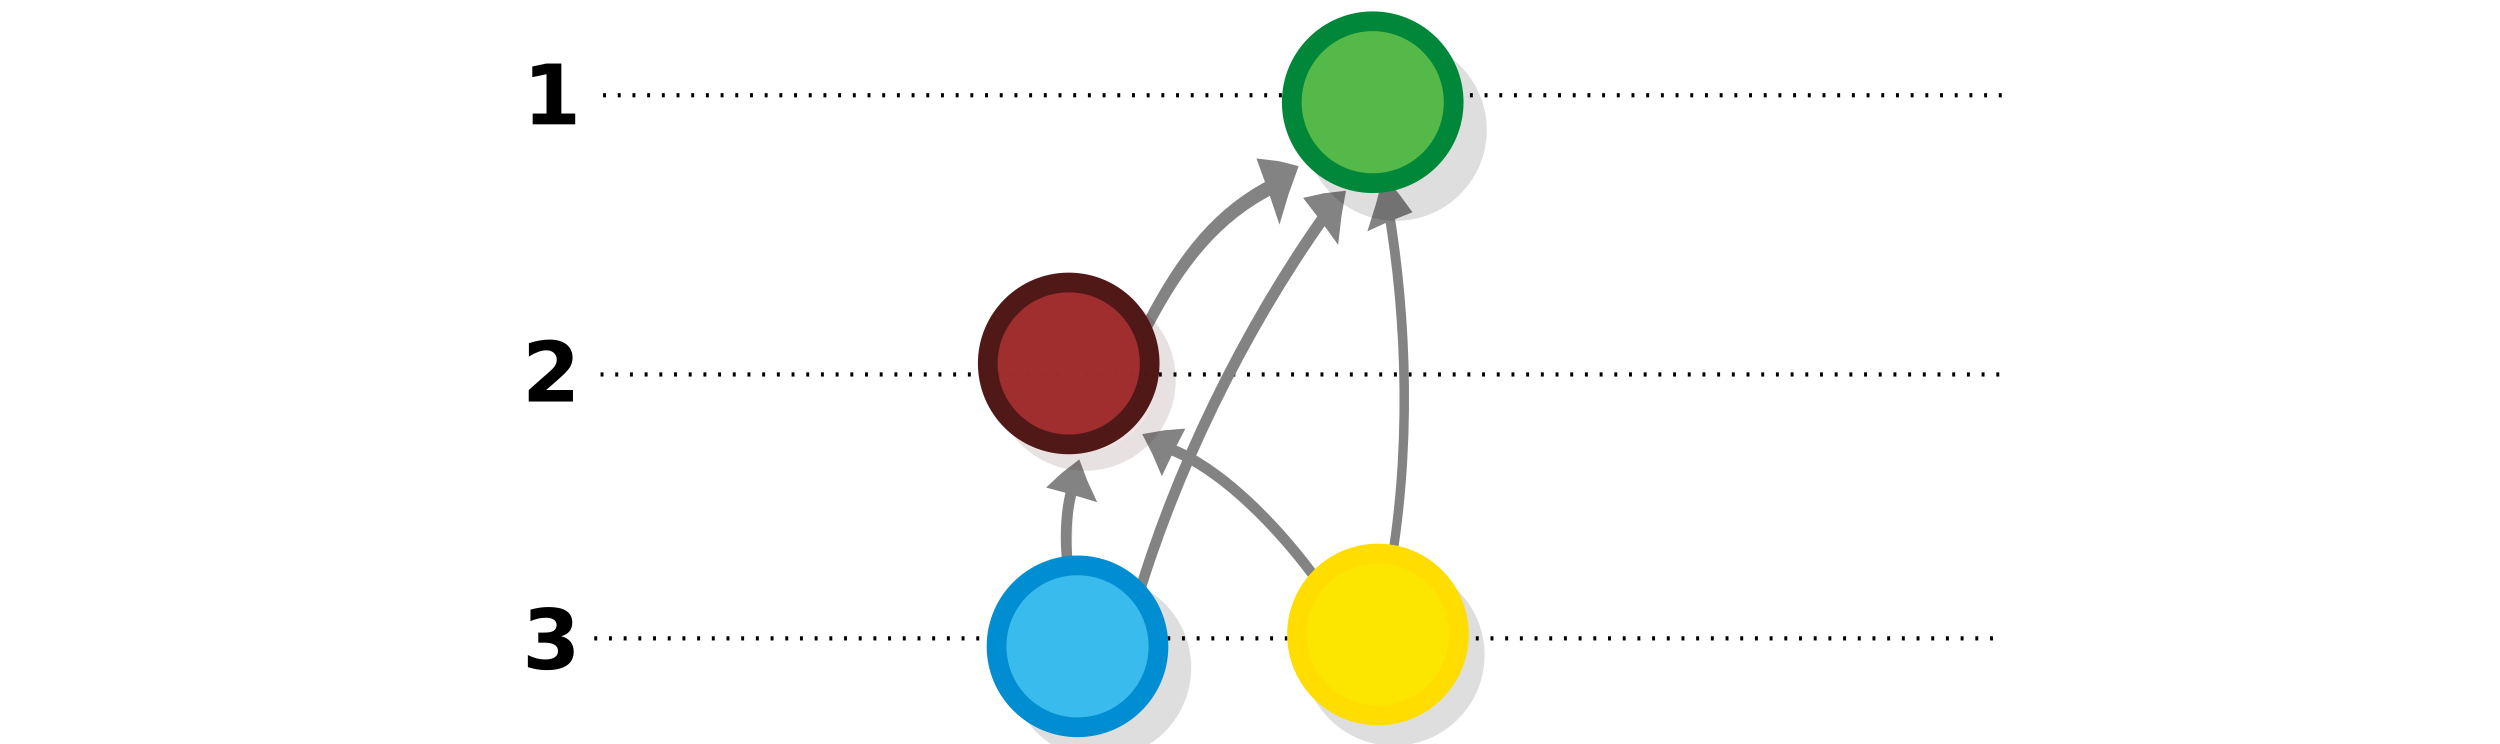
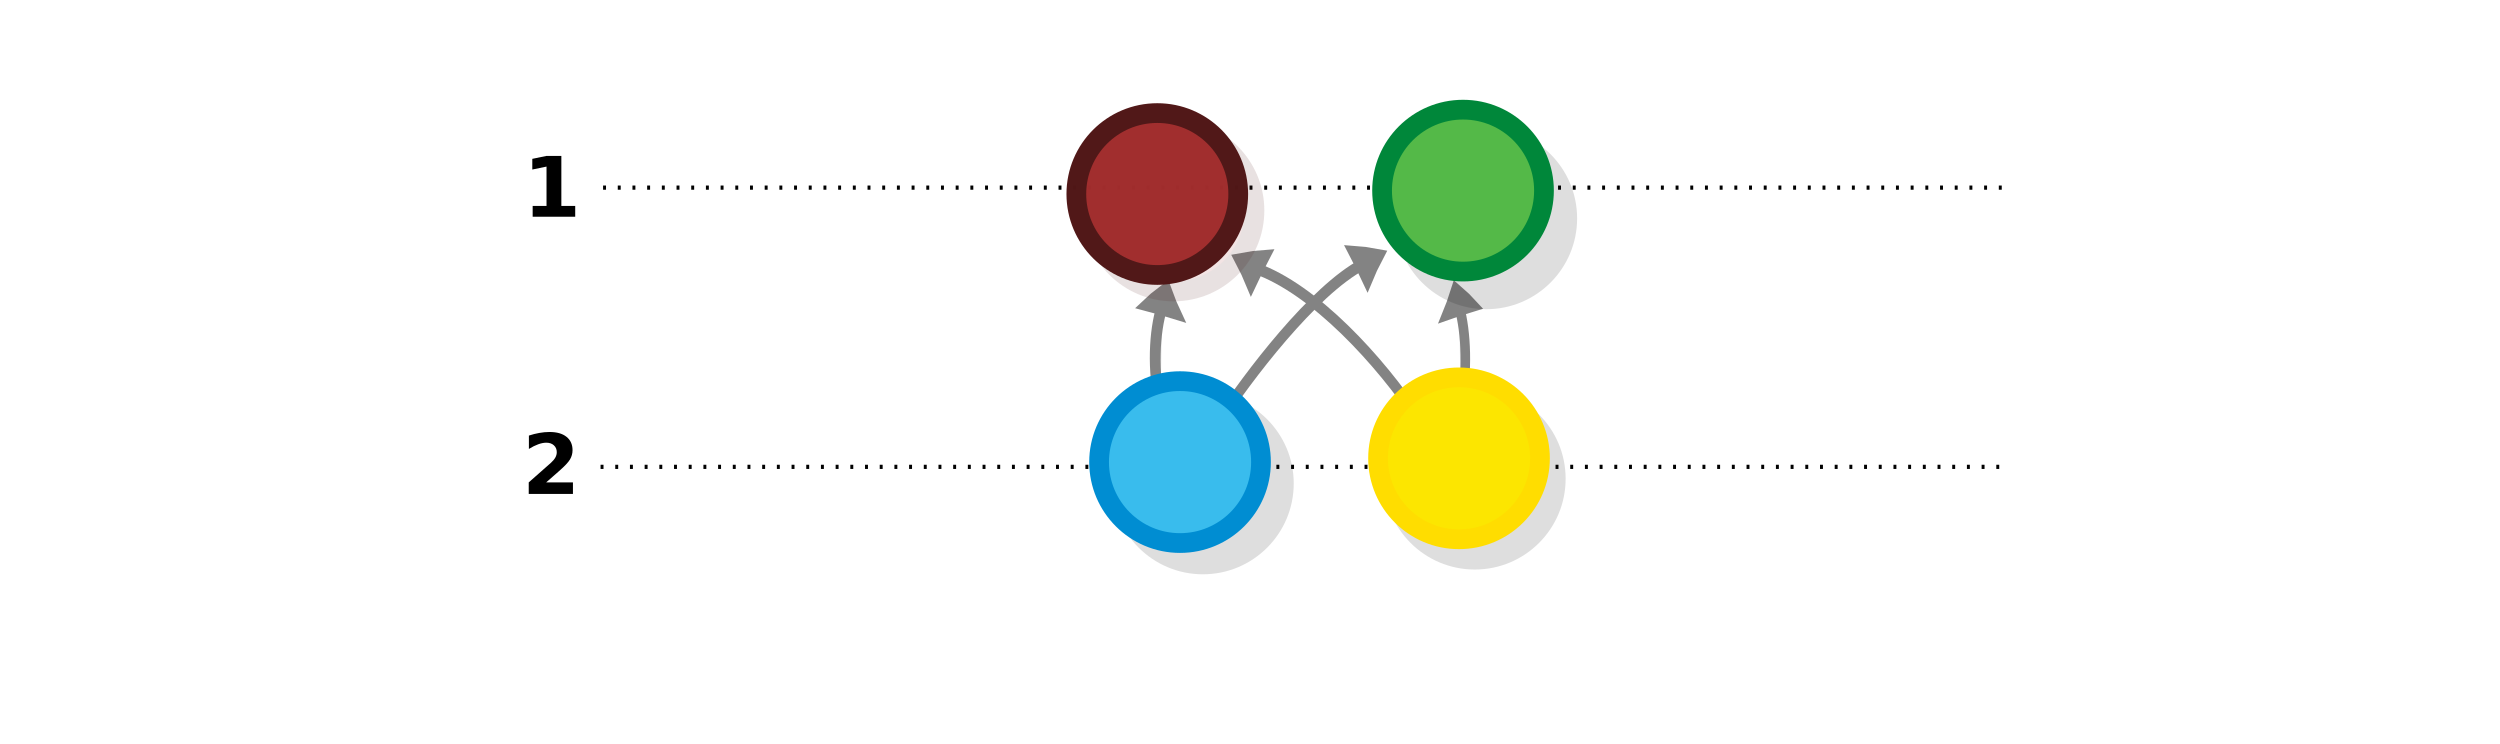
<svg xmlns="http://www.w3.org/2000/svg" viewBox="0 0 595.3 177" version="1.1" id="svg3397">
  <defs id="defs3401">
    <marker style="overflow:visible" id="Arrow1Mstart" refX="0.0" refY="0.0" orient="auto">
      <path transform="scale(0.4) translate(10,0)" style="fill-rule:evenodd;stroke:#000000;stroke-width:1.0pt" d="M 0.0,0.0 L 5.0,-5.0 L -12.5,0.0 L 5.0,5.0 L 0.0,0.0 z " id="path4219" />
    </marker>
    <marker style="overflow:visible" id="Arrow1Lstart" refX="0.0" refY="0.0" orient="auto">
      <path transform="scale(0.8) translate(12.5,0)" style="fill-rule:evenodd;stroke:#000000;stroke-width:1.0pt" d="M 0.0,0.0 L 5.0,-5.0 L -12.5,0.0 L 5.0,5.0 L 0.0,0.0 z " id="path4213" />
    </marker>
  </defs>
-   <g id="g4211" style="stroke:#000000;stroke-width:1;stroke-miterlimit:4;stroke-dasharray:1, 4;stroke-dashoffset:0;stroke-opacity:1" transform="matrix(0.6996895,0,0,1,100.4443,2)">
-     <path style="fill:none;stroke:#000000;stroke-width:1;stroke-linecap:butt;stroke-linejoin:miter;stroke-miterlimit:4;stroke-dasharray:1, 4;stroke-dashoffset:0;stroke-opacity:1" d="M 58.692,150.008 H 537.984" id="path4176" />
+   <g id="g4211" style="stroke:#000000;stroke-width:1;stroke-miterlimit:4;stroke-dasharray:1, 4;stroke-dashoffset:0;stroke-opacity:1" transform="matrix(0.6996895,0,0,1,100.4443,24)">
    <path style="fill:none;stroke:#000000;stroke-width:1;stroke-linecap:butt;stroke-linejoin:miter;stroke-miterlimit:4;stroke-dasharray:1, 4;stroke-dashoffset:0;stroke-opacity:1" d="M 60.83,87.167 H 540.121" id="path4176-2" />
    <path style="fill:none;stroke:#000000;stroke-width:1;stroke-linecap:butt;stroke-linejoin:miter;stroke-miterlimit:4;stroke-dasharray:1, 4;stroke-dashoffset:0;stroke-opacity:1" d="M 61.684,20.679 H 540.975" id="path4176-2-9" />
  </g>
-   <g style="display:inline;fill:#dddddd;stroke:#838383;stroke-width:6.389;stroke-miterlimit:10" id="g1482-7-0-25-1-3-3-20-1" transform="matrix(0.01081399,-0.2172856,0.2942221,0.05595566,186.1336,169.0005)">
-     <path style="stroke-width:35.526" id="path1478-7-9-8-5-1-6-2-55" transform="matrix(0.4768,-0.02932,0.03214,0.42867,147.58,197.367)" d="m 315.1,101.79 c 10.682,-4.135 21.77,-7.738 33.127,-11.074 -8.518,-8.139 -17.577,-16.01 -27.178,-23.616 -2.04,12.119 -3.103,21.663 -5.949,34.69 z" />
-     <path style="stroke-width:10.649;paint-order:markers fill stroke" id="path1480-1-3-9-5-4-7-3-4" transform="matrix(0.89574,0,0,0.81736,18.384,154.236)" d="m 197.036,89.49 c 39.237,-9.724 89.303,-9.828 120.462,-3.317" />
+   <g style="display:inline;fill:#dddddd;stroke:#838383;stroke-width:6.389;stroke-miterlimit:10" id="g1482-7-0-25-1-3-3-20" transform="matrix(0.01081399,-0.2172856,0.2942221,0.05595566,207.3332,126.2956)">
+     <path style="stroke-width:35.526" id="path1478-7-9-8-5-1-6-2" transform="matrix(0.4768,-0.02932,0.03214,0.42867,147.58,197.367)" d="m 315.1,101.79 c 10.682,-4.135 21.77,-7.738 33.127,-11.074 -8.518,-8.139 -17.577,-16.01 -27.178,-23.616 -2.04,12.119 -3.103,21.663 -5.949,34.69 z" />
+     <path style="stroke-width:10.649;paint-order:markers fill stroke" id="path1480-1-3-9-5-4-7-3" transform="matrix(0.89574,0,0,0.81736,18.384,154.236)" d="m 197.036,89.49 c 39.237,-9.724 89.303,-9.828 120.462,-3.317" />
  </g>
-   <g style="display:inline;fill:#dddddd;stroke:#838383;stroke-width:6.389;stroke-miterlimit:10" id="g1482-7-0-25-1-3-3-20-7-7" transform="matrix(-0.00954049,-0.2804788,-0.2595733,0.07222924,391.889,118.8426)">
-     <path style="stroke-width:35.526" id="path1478-7-9-8-5-1-6-2-5-6" transform="matrix(0.4768,-0.02932,0.03214,0.42867,147.58,197.367)" d="m 315.1,101.79 c 10.682,-4.135 21.77,-7.738 33.127,-11.074 -8.518,-8.139 -17.577,-16.01 -27.178,-23.616 -2.04,12.119 -3.103,21.663 -5.949,34.69 z" />
-     <path style="fill:none;stroke-width:10.649;paint-order:markers fill stroke" id="path1480-1-3-9-5-4-7-3-9-5" transform="matrix(0.89574,0,0,0.81736,18.384,154.236)" d="M -32.001,101.382 C 83.403,68.87 212.922,70.326 317.498,86.173" />
+   <g style="display:inline;fill:#dddddd;stroke:#838383;stroke-width:6.389;stroke-miterlimit:10" id="g1482-7-0-25-1-3-3-20-7" transform="matrix(-0.00954049,-0.2198113,-0.2595733,0.05660609,408.6978,127.0441)">
+     <path style="stroke-width:35.526" id="path1478-7-9-8-5-1-6-2-5" transform="matrix(0.4768,-0.02932,0.03214,0.42867,147.58,197.367)" d="m 315.1,101.79 c 10.682,-4.135 21.77,-7.738 33.127,-11.074 -8.518,-8.139 -17.577,-16.01 -27.178,-23.616 -2.04,12.119 -3.103,21.663 -5.949,34.69 z" />
+     <path style="stroke-width:10.649;paint-order:markers fill stroke" id="path1480-1-3-9-5-4-7-3-9" transform="matrix(0.89574,0,0,0.81736,18.384,154.236)" d="m 197.036,89.49 c 39.237,-9.724 89.303,-9.828 120.462,-3.317" />
  </g>
-   <g style="display:inline;fill:#dddddd;stroke:#838383;stroke-width:6.389;stroke-miterlimit:10" id="g1482-7-0-25-1-3-3-20-6-6" transform="matrix(0.1245418,-0.2102942,0.2174496,0.2418705,229.2754,60.19576)">
-     <path style="stroke-width:35.526" id="path1478-7-9-8-5-1-6-2-1-9" transform="matrix(0.4768,-0.02932,0.03214,0.42867,147.58,197.367)" d="m 315.1,101.79 c 10.682,-4.135 21.77,-7.738 33.127,-11.074 -8.518,-8.139 -17.577,-16.01 -27.178,-23.616 -2.04,12.119 -3.103,21.663 -5.949,34.69 z" />
-     <path style="fill:none;stroke-width:10.649;paint-order:markers fill stroke" id="path1480-1-3-9-5-4-7-3-2-3" transform="matrix(0.89574,0,0,0.81736,18.384,154.236)" d="M -144.238,119.752 C -10.168,87.121 158.852,74.791 317.498,86.173" />
+   <g style="display:inline;fill:#dddddd;stroke:#838383;stroke-width:6.389;stroke-miterlimit:10" id="g1482-7-0-25-1-3-3-20-6" transform="matrix(0.1678335,-0.1384265,0.1569157,0.2550983,238.5254,47.50196)">
+     <path style="stroke-width:35.526" id="path1478-7-9-8-5-1-6-2-1" transform="matrix(0.4768,-0.02932,0.03214,0.42867,147.58,197.367)" d="m 315.1,101.79 c 10.682,-4.135 21.77,-7.738 33.127,-11.074 -8.518,-8.139 -17.577,-16.01 -27.178,-23.616 -2.04,12.119 -3.103,21.663 -5.949,34.69 z" />
+     <path style="fill:none;stroke-width:10.649;paint-order:markers fill stroke" id="path1480-1-3-9-5-4-7-3-2" transform="matrix(0.89574,0,0,0.81736,18.384,154.236)" d="M 63.548,115.126 C 122.987,99.536 248.106,74.861 317.498,86.173" />
  </g>
-   <g style="display:inline;fill:#dddddd;stroke:#838383;stroke-width:6.389;stroke-miterlimit:10" id="g1482-7-0-25-1-3-3-20-6-9-7" transform="matrix(-0.1678335,-0.1384265,-0.1569157,0.2550983,363.7837,91.17794)">
-     <path style="stroke-width:35.526" id="path1478-7-9-8-5-1-6-2-1-3-4" transform="matrix(0.4768,-0.02932,0.03214,0.42867,147.58,197.367)" d="m 315.1,101.79 c 10.682,-4.135 21.77,-7.738 33.127,-11.074 -8.518,-8.139 -17.577,-16.01 -27.178,-23.616 -2.04,12.119 -3.103,21.663 -5.949,34.69 z" />
-     <path style="fill:none;stroke-width:10.649;paint-order:markers fill stroke" id="path1480-1-3-9-5-4-7-3-2-1-5" transform="matrix(0.89574,0,0,0.81736,18.384,154.236)" d="M 47.873,98.401 C 126.066,78.448 241.859,64.912 317.498,86.173" />
+   <g style="display:inline;fill:#dddddd;stroke:#838383;stroke-width:6.389;stroke-miterlimit:10" id="g1482-7-0-25-1-3-3-20-6-9" transform="matrix(-0.1678335,-0.1384265,-0.1569157,0.2550983,384.9833,48.4731)">
+     <path style="stroke-width:35.526" id="path1478-7-9-8-5-1-6-2-1-3" transform="matrix(0.4768,-0.02932,0.03214,0.42867,147.58,197.367)" d="m 315.1,101.79 c 10.682,-4.135 21.77,-7.738 33.127,-11.074 -8.518,-8.139 -17.577,-16.01 -27.178,-23.616 -2.04,12.119 -3.103,21.663 -5.949,34.69 z" />
+     <path style="fill:none;stroke-width:10.649;paint-order:markers fill stroke" id="path1480-1-3-9-5-4-7-3-2-1" transform="matrix(0.89574,0,0,0.81736,18.384,154.236)" d="M 47.873,98.401 C 126.066,78.448 241.859,64.912 317.498,86.173" />
  </g>
-   <g style="display:inline;fill:#dddddd;stroke:#838383;stroke-width:6.389;stroke-miterlimit:10" id="g1482-7-0-25-1-3-3-20-6-9-7-2" transform="matrix(0.1639795,-0.1919814,0.1533124,0.3537916,219.5366,22.66579)">
-     <path style="stroke-width:35.526" id="path1478-7-9-8-5-1-6-2-1-3-4-5" transform="matrix(0.4768,-0.02932,0.03214,0.42867,147.58,197.367)" d="m 315.1,101.79 c 10.682,-4.135 21.77,-7.738 33.127,-11.074 -8.518,-8.139 -17.577,-16.01 -27.178,-23.616 -2.04,12.119 -3.103,21.663 -5.949,34.69 z" />
-     <path style="fill:none;stroke-width:10.649;paint-order:markers fill stroke" id="path1480-1-3-9-5-4-7-3-2-1-5-4" transform="matrix(0.89574,0,0,0.81736,18.384,154.236)" d="M 114.816,81.074 C 182.76,67.181 241.859,64.912 317.498,86.173" />
-   </g>
-   <path style="fill:#e6e6e6;stroke:#cccccc" d="m -48.195,-38.578 a 0.98,0.98 0 0 1 -0.98,0.98 0.98,0.98 0 0 1 -0.98,-0.98 0.98,0.98 0 0 1 0.98,-0.98 0.98,0.98 0 0 1 0.98,0.98 z" id="path4170" />
-   <g aria-label="1" style="font-style:normal;font-weight:normal;font-size:19.87px;line-height:1.25;font-family:sans-serif;fill:#000000;fill-opacity:1;stroke:none;stroke-width:0.497" id="text4499" transform="translate(0,2)">
+   <path style="fill:#e6e6e6;stroke:#cccccc" d="m -48.195,-16.578 a 0.98,0.98 0 0 1 -0.98,0.98 0.98,0.98 0 0 1 -0.98,-0.98 0.98,0.98 0 0 1 0.98,-0.98 0.98,0.98 0 0 1 0.98,0.98 z" id="path4170" />
+   <g aria-label="1" style="font-style:normal;font-weight:normal;font-size:19.87px;line-height:1.25;font-family:sans-serif;fill:#000000;fill-opacity:1;stroke:none;stroke-width:0.497" id="text4499" transform="translate(0,24)">
    <path d="m 126.838,25.03 h 3.299 v -9.362 l -3.386,0.699 v -2.542 l 3.367,-0.699 h 3.551 v 11.904 h 3.299 v 2.581 h -10.129 z" style="font-style:normal;font-variant:normal;font-weight:bold;font-stretch:normal;font-family:sans-serif;-inkscape-font-specification:'sans-serif Bold';stroke-width:0.497" id="path132242" />
  </g>
-   <g aria-label="2" style="font-style:normal;font-weight:normal;font-size:19.87px;line-height:1.25;font-family:sans-serif;fill:#000000;fill-opacity:1;stroke:none;stroke-width:0.497" id="text4499-2" transform="translate(0,2)">
+   <g aria-label="2" style="font-style:normal;font-weight:normal;font-size:19.87px;line-height:1.25;font-family:sans-serif;fill:#000000;fill-opacity:1;stroke:none;stroke-width:0.497" id="text4499-2" transform="translate(0,24)">
    <path d="m 130.055,90.866 h 6.374 v 2.746 h -10.527 v -2.746 l 5.288,-4.667 q 0.708,-0.64 1.048,-1.252 0.34,-0.611 0.34,-1.271 0,-1.019 -0.689,-1.64 -0.679,-0.621 -1.814,-0.621 -0.873,0 -1.911,0.378 -1.038,0.369 -2.222,1.106 V 79.718 q 1.261,-0.417 2.493,-0.631 1.232,-0.223 2.416,-0.223 2.6,0 4.036,1.145 1.446,1.145 1.446,3.192 0,1.184 -0.611,2.212 -0.611,1.019 -2.571,2.736 z" style="font-style:normal;font-variant:normal;font-weight:bold;font-stretch:normal;font-family:sans-serif;-inkscape-font-specification:'sans-serif Bold';stroke-width:0.497" id="path132245" />
  </g>
-   <g aria-label="3" style="font-style:normal;font-weight:normal;font-size:19.87px;line-height:1.25;font-family:sans-serif;fill:#000000;fill-opacity:1;stroke:none;stroke-width:0.497" id="text4499-2-0" transform="translate(0,-4)">
-     <path d="m 133.619,155.482 q 1.465,0.378 2.222,1.319 0.766,0.931 0.766,2.377 0,2.154 -1.649,3.279 -1.649,1.116 -4.812,1.116 -1.116,0 -2.241,-0.184 -1.116,-0.175 -2.212,-0.534 v -2.881 q 1.048,0.524 2.076,0.796 1.038,0.262 2.037,0.262 1.484,0 2.27,-0.514 0.796,-0.514 0.796,-1.475 0,-0.99 -0.815,-1.494 -0.805,-0.514 -2.387,-0.514 h -1.494 v -2.406 h 1.572 q 1.407,0 2.096,-0.437 0.689,-0.446 0.689,-1.349 0,-0.834 -0.669,-1.29 -0.669,-0.456 -1.892,-0.456 -0.902,0 -1.824,0.204 -0.922,0.204 -1.834,0.602 v -2.736 q 1.106,-0.31 2.193,-0.466 1.087,-0.155 2.134,-0.155 2.823,0 4.22,0.931 1.407,0.922 1.407,2.784 0,1.271 -0.669,2.086 -0.669,0.805 -1.979,1.135 z" style="font-style:normal;font-variant:normal;font-weight:bold;font-stretch:normal;font-family:sans-serif;-inkscape-font-specification:'sans-serif Bold';stroke-width:0.497" id="path132248" />
+   <g id="g5761" transform="matrix(0.7835471,0,0,0.7835471,155.1674,43.00068)">
+     <circle cx="250.164" cy="90.603" r="24.6" id="circle3365" style="opacity:0.13;stroke:#000000;stroke-width:6;stroke-miterlimit:10" />
+     <circle cx="245.364" cy="84.403" r="24.6" id="circle3379" style="fill:#fce600;stroke:#ffdd00;stroke-width:6;stroke-miterlimit:10" />
  </g>
-   <g id="g5761-1" transform="matrix(0.7835471,0,0,0.7835471,135.87,84.95455)">
-     <circle cx="250.164" cy="90.603" r="24.6" id="circle3365-8" style="opacity:0.13;stroke:#000000;stroke-width:6;stroke-miterlimit:10" />
-     <circle cx="245.364" cy="84.403" r="24.6" id="circle3379-96" style="fill:#fce600;stroke:#ffdd00;stroke-width:6;stroke-miterlimit:10" />
+   <g id="g4359" transform="matrix(0.7835471,0,0,0.7835471,73.46995,58.63127)">
+     <circle cx="271.8" cy="72.1" r="24.6" id="circle3367" style="opacity:0.13;stroke:#000000;stroke-width:6;stroke-miterlimit:10" />
+     <circle cx="264.848" cy="65.602" r="24.6" id="circle3381" style="fill:#39bced;stroke:#008dd2;stroke-width:6;stroke-miterlimit:10" />
  </g>
-   <g id="g4359-4" transform="matrix(0.7835471,0,0,0.7835471,49.0555,102.5049)">
-     <circle cx="271.8" cy="72.1" r="24.6" id="circle3367-3" style="opacity:0.13;stroke:#000000;stroke-width:6;stroke-miterlimit:10" />
-     <circle cx="264.848" cy="65.602" r="24.6" id="circle3381-3" style="fill:#39bced;stroke:#008dd2;stroke-width:6;stroke-miterlimit:10" />
+   <g id="g5765-8" transform="matrix(0.7835471,0,0,0.7835471,78.86046,-22.43258)">
+     <circle cx="351.041" cy="94.998" r="24.6" id="circle3375-8" style="opacity:0.13;stroke:#000000;stroke-width:6;stroke-miterlimit:10" />
+     <circle cx="343.969" cy="86.557" r="24.6" id="circle3389-3" style="fill:#54b948;stroke:#00873a;stroke-width:6;stroke-miterlimit:10" />
  </g>
-   <g id="g5765-8-3" transform="matrix(0.7835471,0,0,0.7835471,57.3557,-43.48206)">
-     <circle cx="351.041" cy="94.998" r="24.6" id="circle3375-8-8" style="opacity:0.13;stroke:#000000;stroke-width:6;stroke-miterlimit:10" />
-     <circle cx="343.969" cy="86.557" r="24.6" id="circle3389-3-6" style="fill:#54b948;stroke:#00873a;stroke-width:6;stroke-miterlimit:10" />
-   </g>
-   <g style="opacity:0.992;fill:#a02c2c;stroke:#501616" transform="matrix(0.7835471,0,0,0.7835471,-31.47583,20.40096)" id="g5765-7-59-0">
-     <g style="fill:#a02c2c;stroke:#501616" transform="translate(18.84403,-5.567554)" id="g2634-7-4">
-       <circle style="opacity:0.13;fill:#a02c2c;stroke:#501616;stroke-width:6;stroke-miterlimit:10" id="circle3375-5-5-8" r="24.6" cy="94.998" cx="351.041" />
-       <circle style="fill:#a02c2c;stroke:#501616;stroke-width:6;stroke-miterlimit:10" id="circle3389-0-3-8" r="24.6" cy="89.983" cx="346.11" />
+   <g style="opacity:0.992;fill:#a02c2c;stroke:#501616" transform="matrix(0.7835471,0,0,0.7835471,-10.38579,-19.94086)" id="g5765-7-59">
+     <g style="fill:#a02c2c;stroke:#501616" transform="translate(18.84403,-5.567554)" id="g2634-7">
+       <circle style="opacity:0.13;fill:#a02c2c;stroke:#501616;stroke-width:6;stroke-miterlimit:10" id="circle3375-5-5" r="24.6" cy="94.998" cx="351.041" />
+       <circle style="fill:#a02c2c;stroke:#501616;stroke-width:6;stroke-miterlimit:10" id="circle3389-0-3" r="24.6" cy="89.983" cx="346.11" />
    </g>
  </g>
</svg>
